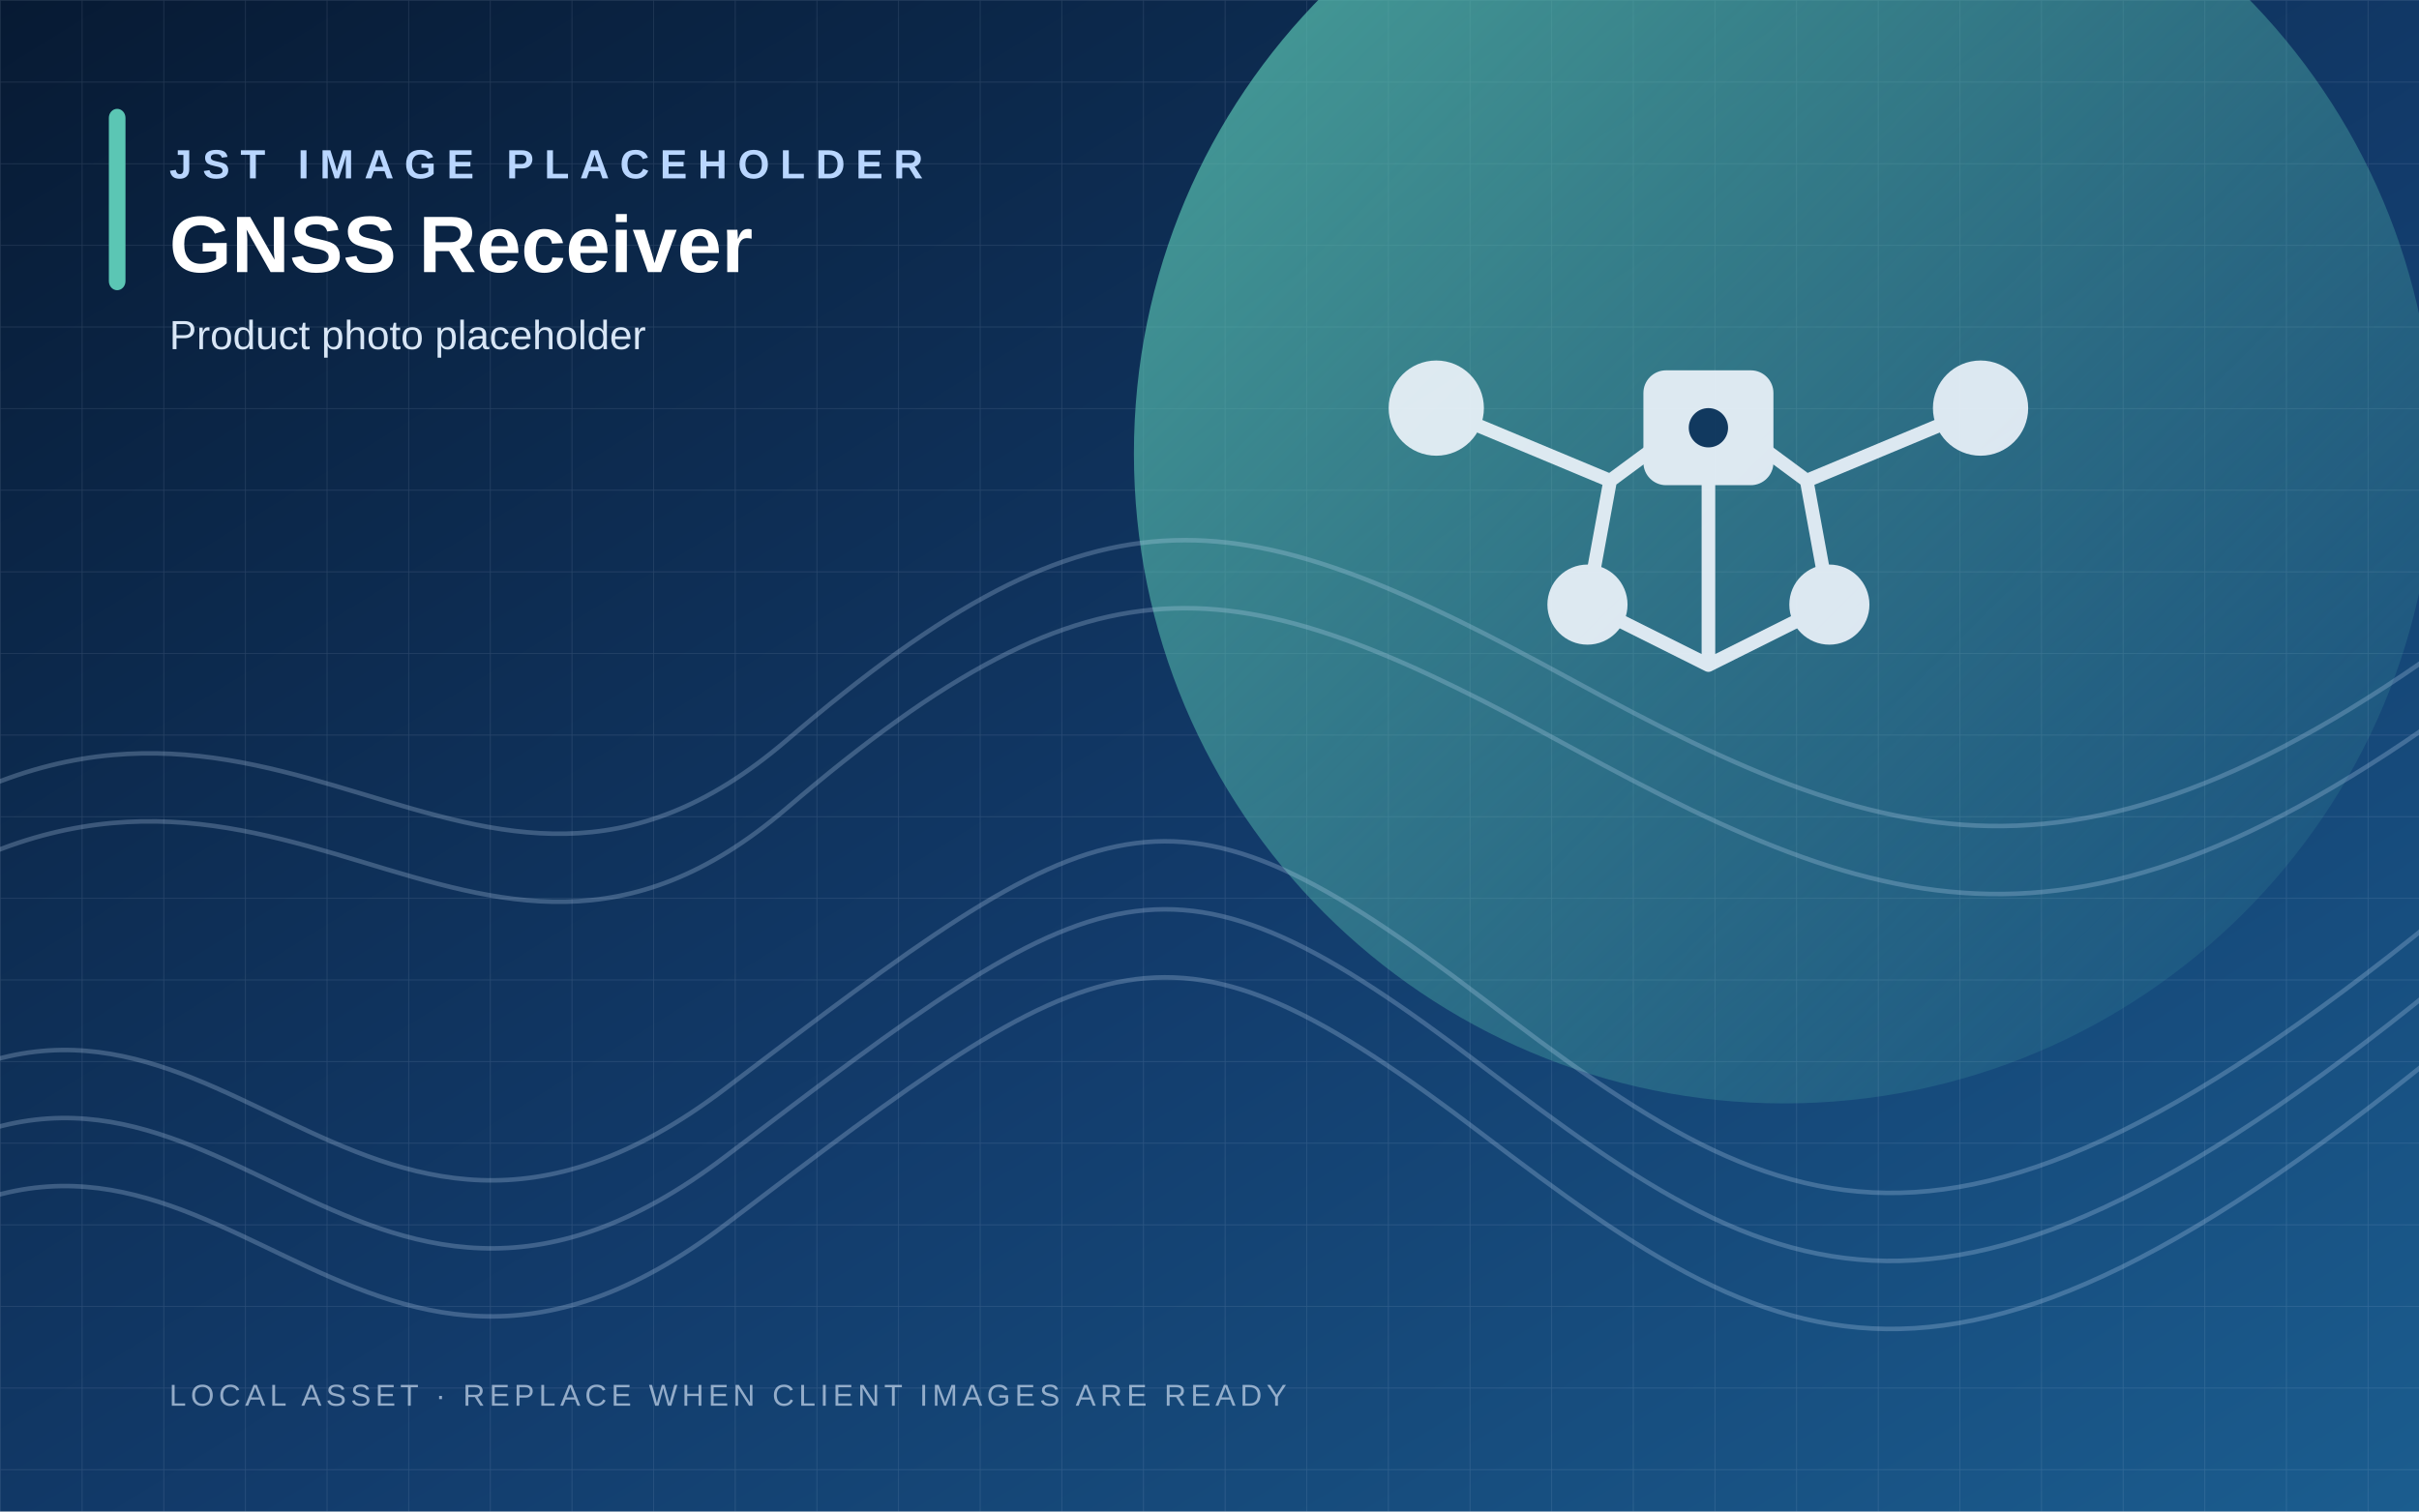
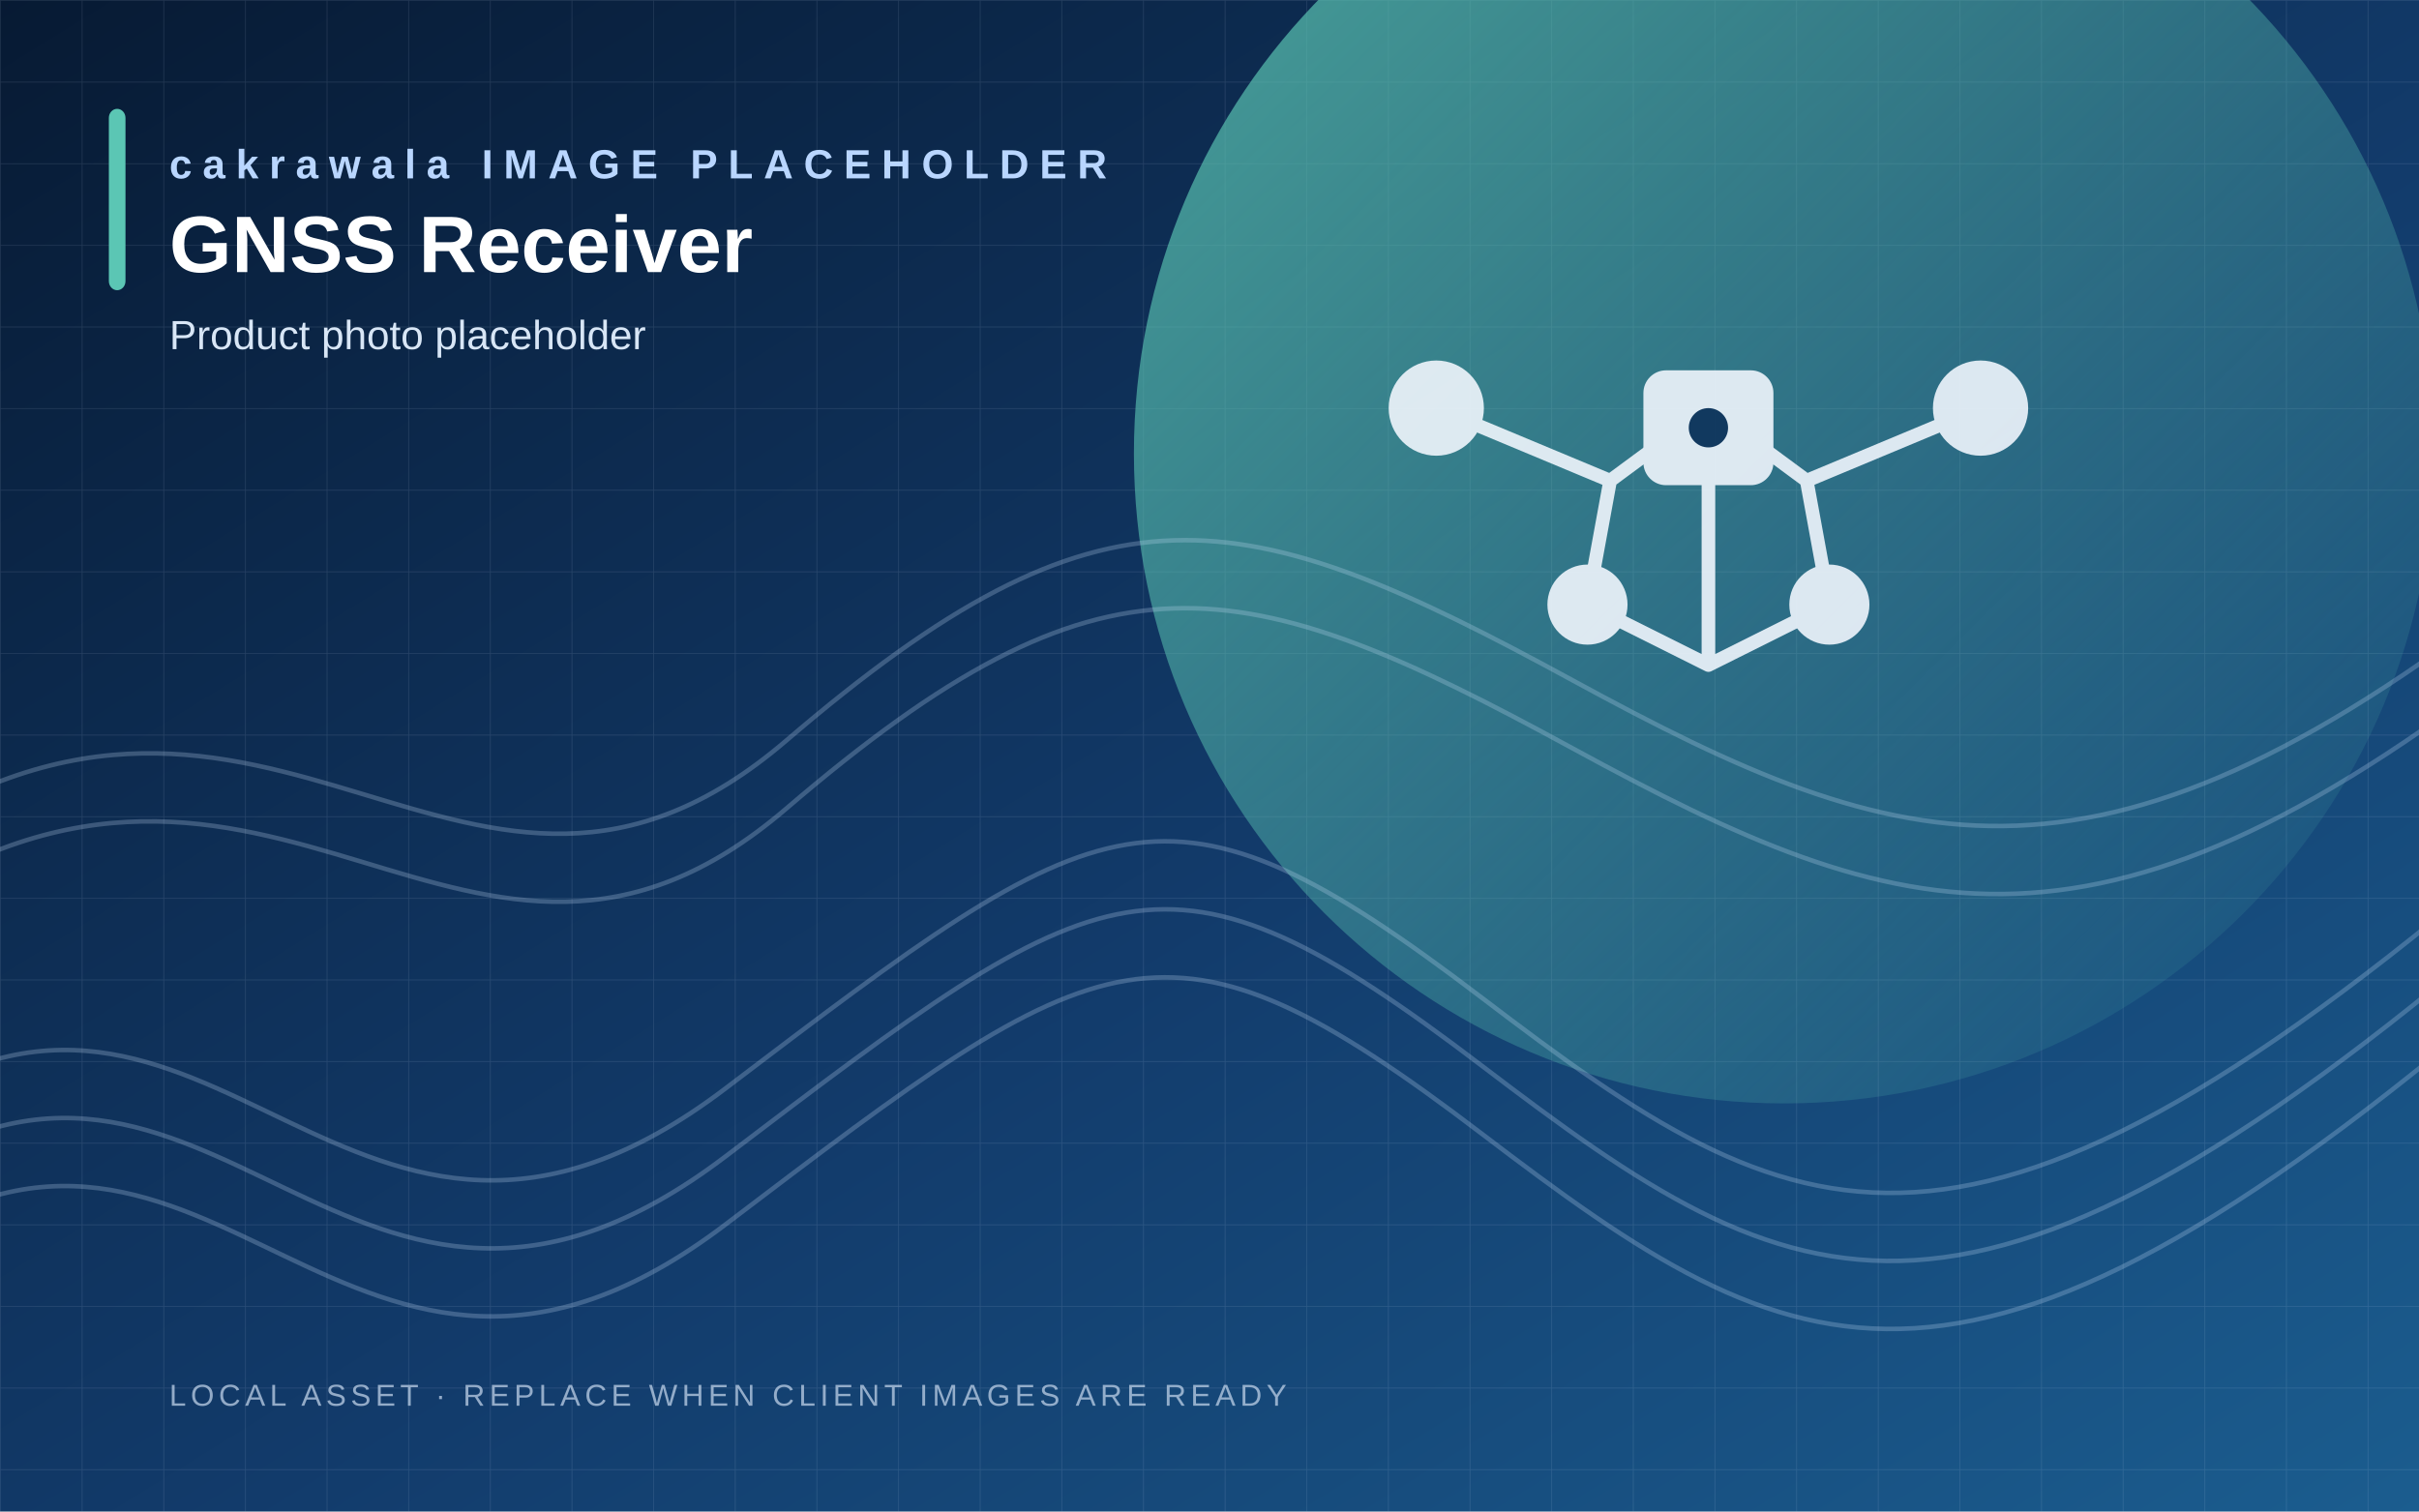
<svg xmlns="http://www.w3.org/2000/svg" viewBox="0 0 1600 1000" role="img" aria-labelledby="title desc">
  <defs>
    <linearGradient id="bg" x1="0" y1="0" x2="1" y2="1">
      <stop offset="0" stop-color="#071a33" />
      <stop offset=".55" stop-color="#123b6b" />
      <stop offset="1" stop-color="#1b5d8f" />
    </linearGradient>
    <linearGradient id="glow" x1="0" y1="0" x2="1" y2="1">
      <stop offset="0" stop-color="#5bc6b4" stop-opacity=".8" />
      <stop offset="1" stop-color="#5bc6b4" stop-opacity="0" />
    </linearGradient>
    <pattern id="grid" width="54" height="54" patternUnits="userSpaceOnUse">
      <path d="M54 0H0V54" fill="none" stroke="#d9e8ff" stroke-opacity=".12" stroke-width="1" />
    </pattern>
  </defs>
  <rect width="1600" height="1000" fill="url(#bg)" />
  <rect width="1600" height="1000" fill="url(#grid)" />
  <circle cx="1180" cy="300" r="430" fill="url(#glow)" />
  <g fill="none" stroke="#d3e6ff" stroke-opacity=".24" stroke-width="3">
    <path d="M-80 740C140 580 230 910 480 720S770 500 980 660 1300 880 1680 550" />
    <path d="M-80 785C140 625 230 955 480 765S770 545 980 705 1300 925 1680 595" />
    <path d="M-80 830C140 670 230 1000 480 810S770 590 980 750 1300 970 1680 640" />
    <path d="M-80 560C180 380 310 670 520 490S820 330 1040 450 1390 610 1680 380" />
    <path d="M-80 605C180 425 310 715 520 535S820 375 1040 495 1390 655 1680 425" />
  </g>
  <g transform="translate(1130 270)" opacity=".88" stroke="#f4f8ff" stroke-width="9" stroke-linecap="round" stroke-linejoin="round" fill="none">
    <path d="M-180 0L-65 48 0 0 65 48 180 0M-65 48L-80 130 0 170 80 130 65 48M0 0V170" />
    <circle cx="-180" cy="0" r="27" fill="#f4f8ff" />
    <circle cx="180" cy="0" r="27" fill="#f4f8ff" />
    <circle cx="-80" cy="130" r="22" fill="#f4f8ff" />
    <circle cx="80" cy="130" r="22" fill="#f4f8ff" />
    <rect x="-43" y="-25" width="86" height="76" rx="15" fill="#f4f8ff" stroke="none" />
    <circle cx="0" cy="13" r="13" fill="#0d315a" stroke="none" />
  </g>
  <rect x="72" y="72" width="11" height="120" rx="6" fill="#5bc6b4" />
-   <text x="112" y="118" fill="#b9d6ff" font-family="Arial,Helvetica,sans-serif" font-weight="700" font-size="27" letter-spacing="7">JST IMAGE PLACEHOLDER</text>
+   <text x="112" y="118" fill="#b9d6ff" font-family="Arial,Helvetica,sans-serif" font-weight="700" font-size="27" letter-spacing="7">cakrawala IMAGE PLACEHOLDER</text>
  <text x="112" y="180" fill="#ffffff" font-family="Arial,Helvetica,sans-serif" font-weight="700" font-size="53">GNSS Receiver</text>
  <text x="112" y="231" fill="#d8e6f6" font-family="Arial,Helvetica,sans-serif" font-size="27">Product photo placeholder</text>
  <text x="112" y="930" fill="#bdd0e6" fill-opacity=".75" font-family="Arial,Helvetica,sans-serif" font-size="20" letter-spacing="3">LOCAL ASSET · REPLACE WHEN CLIENT IMAGES ARE READY</text>
</svg>
